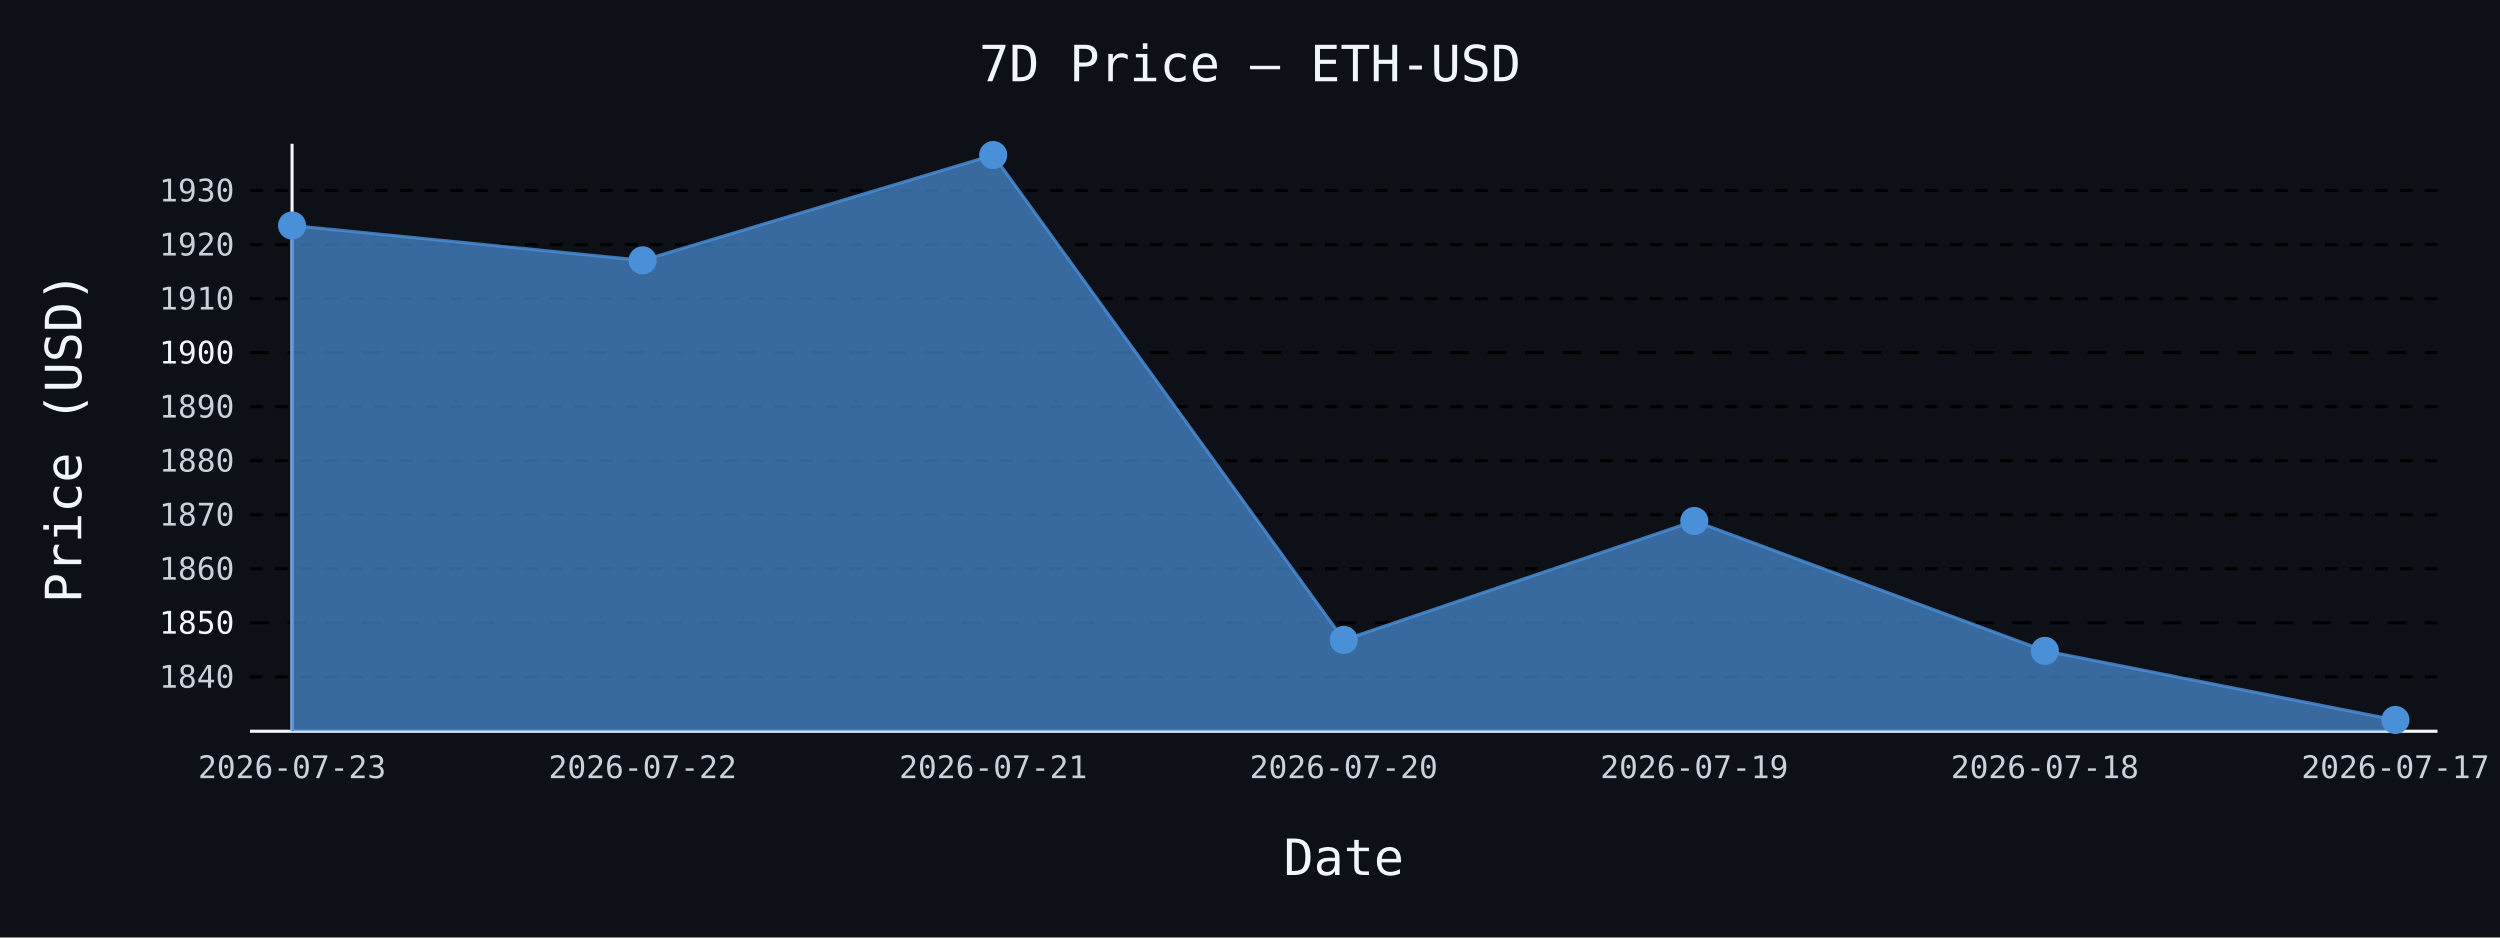
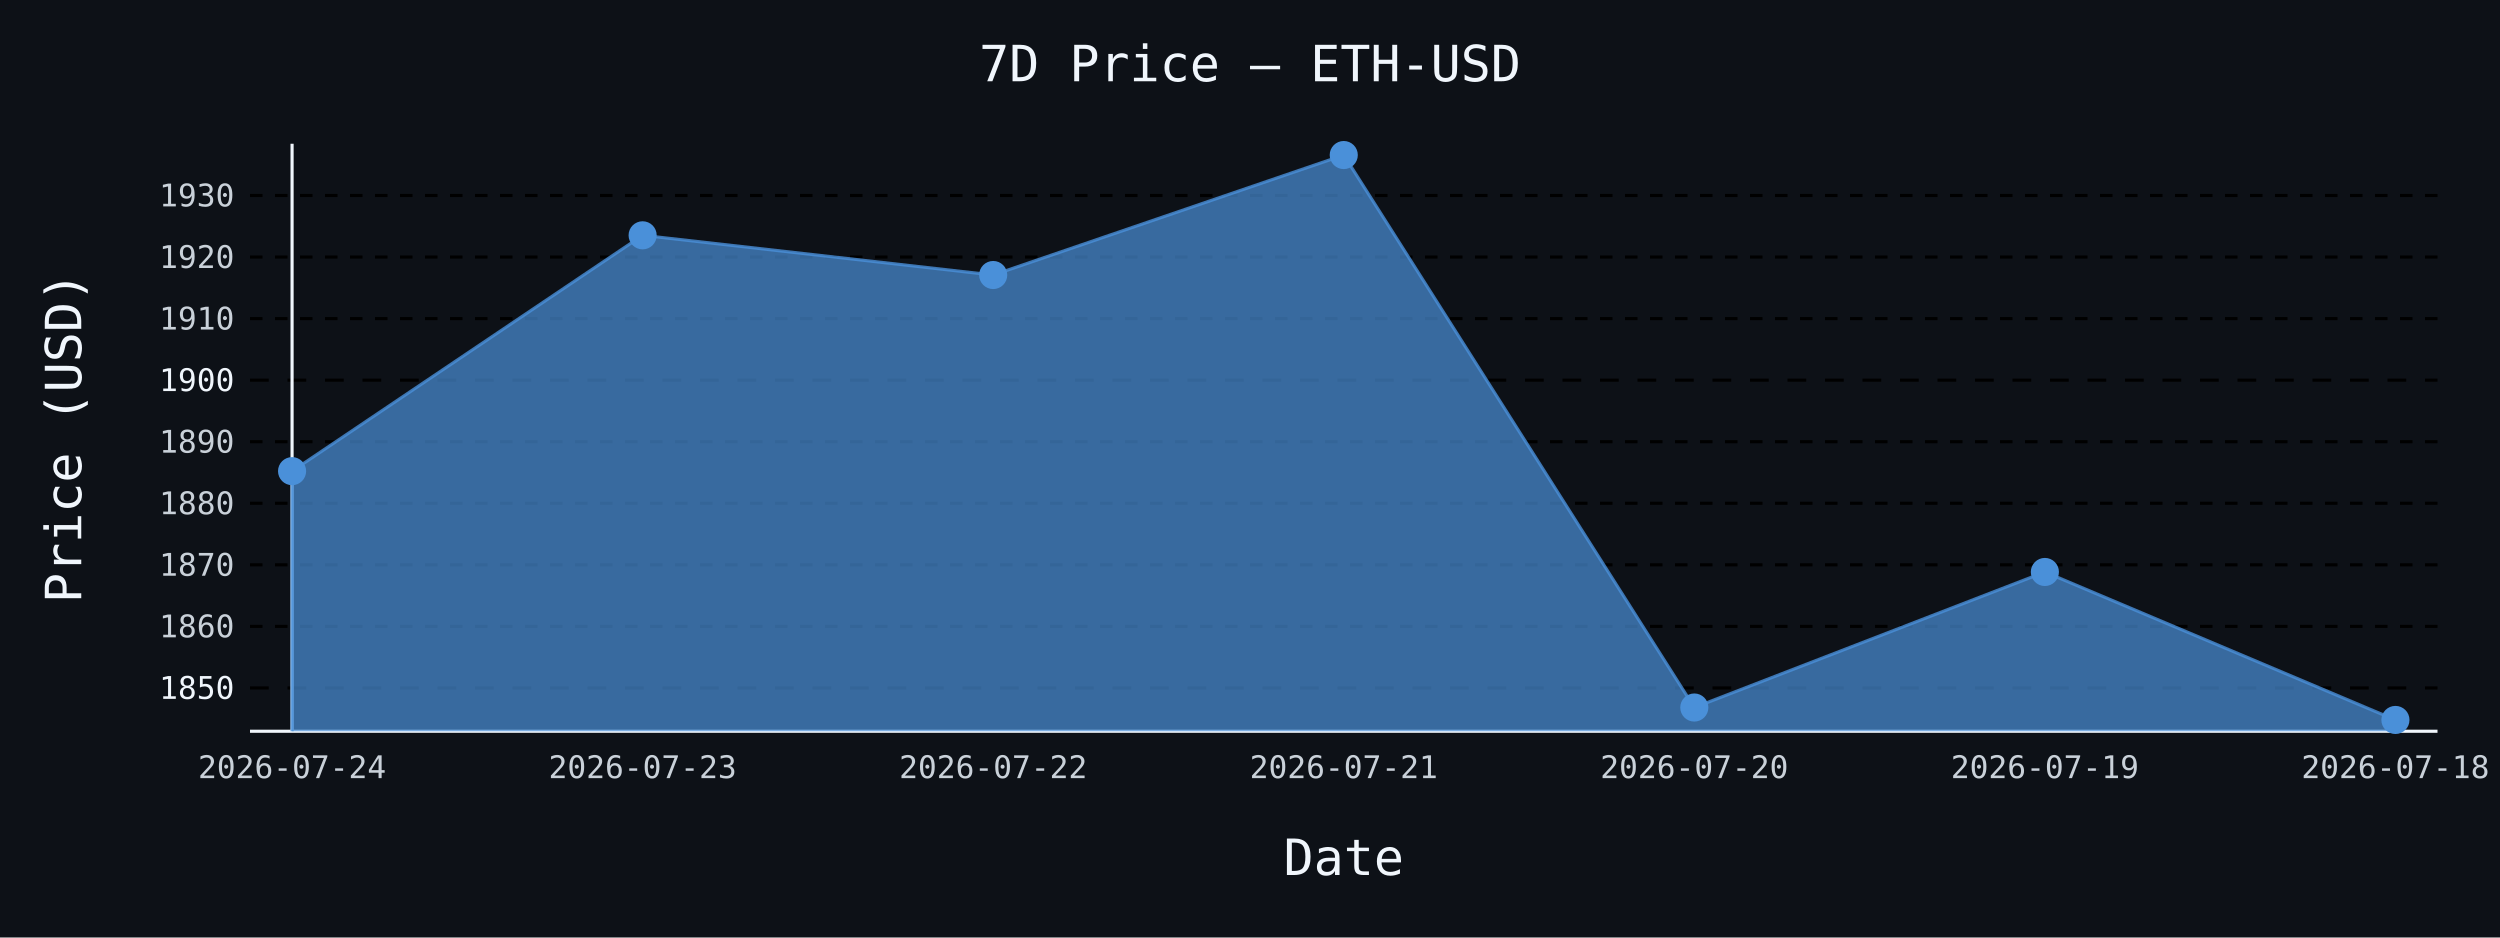
- <svg xmlns="http://www.w3.org/2000/svg" id="chart-99e0e0d3-cdc0-4c55-a859-a70c737a7f27" class="pygal-chart" viewBox="0 0 800 300">
+ <svg xmlns="http://www.w3.org/2000/svg" id="chart-44a3fa30-3627-4e18-a5f4-256fc9e7b109" class="pygal-chart" viewBox="0 0 800 300">
  <defs>
-     <style type="text/css">#chart-99e0e0d3-cdc0-4c55-a859-a70c737a7f27{-webkit-user-select:none;-webkit-font-smoothing:antialiased;font-family:monospace}#chart-99e0e0d3-cdc0-4c55-a859-a70c737a7f27 .title{font-family:monospace;font-size:16px}#chart-99e0e0d3-cdc0-4c55-a859-a70c737a7f27 .legends .legend text{font-family:monospace;font-size:14px}#chart-99e0e0d3-cdc0-4c55-a859-a70c737a7f27 .axis text{font-family:monospace;font-size:10px}#chart-99e0e0d3-cdc0-4c55-a859-a70c737a7f27 .axis text.major{font-family:monospace;font-size:10px}#chart-99e0e0d3-cdc0-4c55-a859-a70c737a7f27 .text-overlay text.value{font-family:monospace;font-size:16px}#chart-99e0e0d3-cdc0-4c55-a859-a70c737a7f27 .text-overlay text.label{font-family:monospace;font-size:10px}#chart-99e0e0d3-cdc0-4c55-a859-a70c737a7f27 .tooltip{font-family:monospace;font-size:14px}#chart-99e0e0d3-cdc0-4c55-a859-a70c737a7f27 text.no_data{font-family:monospace;font-size:64px}
- #chart-99e0e0d3-cdc0-4c55-a859-a70c737a7f27{background-color:#0d1117}#chart-99e0e0d3-cdc0-4c55-a859-a70c737a7f27 path,#chart-99e0e0d3-cdc0-4c55-a859-a70c737a7f27 line,#chart-99e0e0d3-cdc0-4c55-a859-a70c737a7f27 rect,#chart-99e0e0d3-cdc0-4c55-a859-a70c737a7f27 circle{-webkit-transition:150ms;-moz-transition:150ms;transition:150ms}#chart-99e0e0d3-cdc0-4c55-a859-a70c737a7f27 .graph &gt; .background{fill:#0d1117}#chart-99e0e0d3-cdc0-4c55-a859-a70c737a7f27 .plot &gt; .background{fill:#0d1117}#chart-99e0e0d3-cdc0-4c55-a859-a70c737a7f27 .graph{fill:#c9d1d9}#chart-99e0e0d3-cdc0-4c55-a859-a70c737a7f27 text.no_data{fill:#f0f6fc}#chart-99e0e0d3-cdc0-4c55-a859-a70c737a7f27 .title{fill:#f0f6fc}#chart-99e0e0d3-cdc0-4c55-a859-a70c737a7f27 .legends .legend text{fill:#c9d1d9}#chart-99e0e0d3-cdc0-4c55-a859-a70c737a7f27 .legends .legend:hover text{fill:#f0f6fc}#chart-99e0e0d3-cdc0-4c55-a859-a70c737a7f27 .axis .line{stroke:#f0f6fc}#chart-99e0e0d3-cdc0-4c55-a859-a70c737a7f27 .axis .guide.line{stroke:#8b949e}#chart-99e0e0d3-cdc0-4c55-a859-a70c737a7f27 .axis .major.line{stroke:#c9d1d9}#chart-99e0e0d3-cdc0-4c55-a859-a70c737a7f27 .axis text.major{fill:#f0f6fc}#chart-99e0e0d3-cdc0-4c55-a859-a70c737a7f27 .axis.y .guides:hover .guide.line,#chart-99e0e0d3-cdc0-4c55-a859-a70c737a7f27 .line-graph .axis.x .guides:hover .guide.line,#chart-99e0e0d3-cdc0-4c55-a859-a70c737a7f27 .stackedline-graph .axis.x .guides:hover .guide.line,#chart-99e0e0d3-cdc0-4c55-a859-a70c737a7f27 .xy-graph .axis.x .guides:hover .guide.line{stroke:#f0f6fc}#chart-99e0e0d3-cdc0-4c55-a859-a70c737a7f27 .axis .guides:hover text{fill:#f0f6fc}#chart-99e0e0d3-cdc0-4c55-a859-a70c737a7f27 .reactive{fill-opacity:.7;stroke-opacity:.8;stroke-width:1}#chart-99e0e0d3-cdc0-4c55-a859-a70c737a7f27 .ci{stroke:#c9d1d9}#chart-99e0e0d3-cdc0-4c55-a859-a70c737a7f27 .reactive.active,#chart-99e0e0d3-cdc0-4c55-a859-a70c737a7f27 .active .reactive{fill-opacity:.8;stroke-opacity:.9;stroke-width:4}#chart-99e0e0d3-cdc0-4c55-a859-a70c737a7f27 .ci .reactive.active{stroke-width:1.5}#chart-99e0e0d3-cdc0-4c55-a859-a70c737a7f27 .series text{fill:#f0f6fc}#chart-99e0e0d3-cdc0-4c55-a859-a70c737a7f27 .tooltip rect{fill:#0d1117;stroke:#f0f6fc;-webkit-transition:opacity 150ms;-moz-transition:opacity 150ms;transition:opacity 150ms}#chart-99e0e0d3-cdc0-4c55-a859-a70c737a7f27 .tooltip .label{fill:#c9d1d9}#chart-99e0e0d3-cdc0-4c55-a859-a70c737a7f27 .tooltip .label{fill:#c9d1d9}#chart-99e0e0d3-cdc0-4c55-a859-a70c737a7f27 .tooltip .legend{font-size:.8em;fill:#8b949e}#chart-99e0e0d3-cdc0-4c55-a859-a70c737a7f27 .tooltip .x_label{font-size:.6em;fill:#f0f6fc}#chart-99e0e0d3-cdc0-4c55-a859-a70c737a7f27 .tooltip .xlink{font-size:.5em;text-decoration:underline}#chart-99e0e0d3-cdc0-4c55-a859-a70c737a7f27 .tooltip .value{font-size:1.5em}#chart-99e0e0d3-cdc0-4c55-a859-a70c737a7f27 .bound{font-size:.5em}#chart-99e0e0d3-cdc0-4c55-a859-a70c737a7f27 .max-value{font-size:.75em;fill:#8b949e}#chart-99e0e0d3-cdc0-4c55-a859-a70c737a7f27 .map-element{fill:#0d1117;stroke:#8b949e !important}#chart-99e0e0d3-cdc0-4c55-a859-a70c737a7f27 .map-element .reactive{fill-opacity:inherit;stroke-opacity:inherit}#chart-99e0e0d3-cdc0-4c55-a859-a70c737a7f27 .color-0,#chart-99e0e0d3-cdc0-4c55-a859-a70c737a7f27 .color-0 a:visited{stroke:#4a90d9;fill:#4a90d9}#chart-99e0e0d3-cdc0-4c55-a859-a70c737a7f27 .text-overlay .color-0 text{fill:black}
- #chart-99e0e0d3-cdc0-4c55-a859-a70c737a7f27 text.no_data{text-anchor:middle}#chart-99e0e0d3-cdc0-4c55-a859-a70c737a7f27 .guide.line{fill:none}#chart-99e0e0d3-cdc0-4c55-a859-a70c737a7f27 .centered{text-anchor:middle}#chart-99e0e0d3-cdc0-4c55-a859-a70c737a7f27 .title{text-anchor:middle}#chart-99e0e0d3-cdc0-4c55-a859-a70c737a7f27 .legends .legend text{fill-opacity:1}#chart-99e0e0d3-cdc0-4c55-a859-a70c737a7f27 .axis.x text{text-anchor:middle}#chart-99e0e0d3-cdc0-4c55-a859-a70c737a7f27 .axis.x:not(.web) text[transform]{text-anchor:start}#chart-99e0e0d3-cdc0-4c55-a859-a70c737a7f27 .axis.x:not(.web) text[transform].backwards{text-anchor:end}#chart-99e0e0d3-cdc0-4c55-a859-a70c737a7f27 .axis.y text{text-anchor:end}#chart-99e0e0d3-cdc0-4c55-a859-a70c737a7f27 .axis.y text[transform].backwards{text-anchor:start}#chart-99e0e0d3-cdc0-4c55-a859-a70c737a7f27 .axis.y2 text{text-anchor:start}#chart-99e0e0d3-cdc0-4c55-a859-a70c737a7f27 .axis.y2 text[transform].backwards{text-anchor:end}#chart-99e0e0d3-cdc0-4c55-a859-a70c737a7f27 .axis .guide.line{stroke-dasharray:4,4;stroke:black}#chart-99e0e0d3-cdc0-4c55-a859-a70c737a7f27 .axis .major.guide.line{stroke-dasharray:6,6;stroke:black}#chart-99e0e0d3-cdc0-4c55-a859-a70c737a7f27 .horizontal .axis.y .guide.line,#chart-99e0e0d3-cdc0-4c55-a859-a70c737a7f27 .horizontal .axis.y2 .guide.line,#chart-99e0e0d3-cdc0-4c55-a859-a70c737a7f27 .vertical .axis.x .guide.line{opacity:0}#chart-99e0e0d3-cdc0-4c55-a859-a70c737a7f27 .horizontal .axis.always_show .guide.line,#chart-99e0e0d3-cdc0-4c55-a859-a70c737a7f27 .vertical .axis.always_show .guide.line{opacity:1 !important}#chart-99e0e0d3-cdc0-4c55-a859-a70c737a7f27 .axis.y .guides:hover .guide.line,#chart-99e0e0d3-cdc0-4c55-a859-a70c737a7f27 .axis.y2 .guides:hover .guide.line,#chart-99e0e0d3-cdc0-4c55-a859-a70c737a7f27 .axis.x .guides:hover .guide.line{opacity:1}#chart-99e0e0d3-cdc0-4c55-a859-a70c737a7f27 .axis .guides:hover text{opacity:1}#chart-99e0e0d3-cdc0-4c55-a859-a70c737a7f27 .nofill{fill:none}#chart-99e0e0d3-cdc0-4c55-a859-a70c737a7f27 .subtle-fill{fill-opacity:.2}#chart-99e0e0d3-cdc0-4c55-a859-a70c737a7f27 .dot{stroke-width:1px;fill-opacity:1;stroke-opacity:1}#chart-99e0e0d3-cdc0-4c55-a859-a70c737a7f27 .dot.active{stroke-width:5px}#chart-99e0e0d3-cdc0-4c55-a859-a70c737a7f27 .dot.negative{fill:transparent}#chart-99e0e0d3-cdc0-4c55-a859-a70c737a7f27 text,#chart-99e0e0d3-cdc0-4c55-a859-a70c737a7f27 tspan{stroke:none !important}#chart-99e0e0d3-cdc0-4c55-a859-a70c737a7f27 .series text.active{opacity:1}#chart-99e0e0d3-cdc0-4c55-a859-a70c737a7f27 .tooltip rect{fill-opacity:.95;stroke-width:.5}#chart-99e0e0d3-cdc0-4c55-a859-a70c737a7f27 .tooltip text{fill-opacity:1}#chart-99e0e0d3-cdc0-4c55-a859-a70c737a7f27 .showable{visibility:hidden}#chart-99e0e0d3-cdc0-4c55-a859-a70c737a7f27 .showable.shown{visibility:visible}#chart-99e0e0d3-cdc0-4c55-a859-a70c737a7f27 .gauge-background{fill:rgba(229,229,229,1);stroke:none}#chart-99e0e0d3-cdc0-4c55-a859-a70c737a7f27 .bg-lines{stroke:#0d1117;stroke-width:2px}</style>
+     <style type="text/css">#chart-44a3fa30-3627-4e18-a5f4-256fc9e7b109{-webkit-user-select:none;-webkit-font-smoothing:antialiased;font-family:monospace}#chart-44a3fa30-3627-4e18-a5f4-256fc9e7b109 .title{font-family:monospace;font-size:16px}#chart-44a3fa30-3627-4e18-a5f4-256fc9e7b109 .legends .legend text{font-family:monospace;font-size:14px}#chart-44a3fa30-3627-4e18-a5f4-256fc9e7b109 .axis text{font-family:monospace;font-size:10px}#chart-44a3fa30-3627-4e18-a5f4-256fc9e7b109 .axis text.major{font-family:monospace;font-size:10px}#chart-44a3fa30-3627-4e18-a5f4-256fc9e7b109 .text-overlay text.value{font-family:monospace;font-size:16px}#chart-44a3fa30-3627-4e18-a5f4-256fc9e7b109 .text-overlay text.label{font-family:monospace;font-size:10px}#chart-44a3fa30-3627-4e18-a5f4-256fc9e7b109 .tooltip{font-family:monospace;font-size:14px}#chart-44a3fa30-3627-4e18-a5f4-256fc9e7b109 text.no_data{font-family:monospace;font-size:64px}
+ #chart-44a3fa30-3627-4e18-a5f4-256fc9e7b109{background-color:#0d1117}#chart-44a3fa30-3627-4e18-a5f4-256fc9e7b109 path,#chart-44a3fa30-3627-4e18-a5f4-256fc9e7b109 line,#chart-44a3fa30-3627-4e18-a5f4-256fc9e7b109 rect,#chart-44a3fa30-3627-4e18-a5f4-256fc9e7b109 circle{-webkit-transition:150ms;-moz-transition:150ms;transition:150ms}#chart-44a3fa30-3627-4e18-a5f4-256fc9e7b109 .graph &gt; .background{fill:#0d1117}#chart-44a3fa30-3627-4e18-a5f4-256fc9e7b109 .plot &gt; .background{fill:#0d1117}#chart-44a3fa30-3627-4e18-a5f4-256fc9e7b109 .graph{fill:#c9d1d9}#chart-44a3fa30-3627-4e18-a5f4-256fc9e7b109 text.no_data{fill:#f0f6fc}#chart-44a3fa30-3627-4e18-a5f4-256fc9e7b109 .title{fill:#f0f6fc}#chart-44a3fa30-3627-4e18-a5f4-256fc9e7b109 .legends .legend text{fill:#c9d1d9}#chart-44a3fa30-3627-4e18-a5f4-256fc9e7b109 .legends .legend:hover text{fill:#f0f6fc}#chart-44a3fa30-3627-4e18-a5f4-256fc9e7b109 .axis .line{stroke:#f0f6fc}#chart-44a3fa30-3627-4e18-a5f4-256fc9e7b109 .axis .guide.line{stroke:#8b949e}#chart-44a3fa30-3627-4e18-a5f4-256fc9e7b109 .axis .major.line{stroke:#c9d1d9}#chart-44a3fa30-3627-4e18-a5f4-256fc9e7b109 .axis text.major{fill:#f0f6fc}#chart-44a3fa30-3627-4e18-a5f4-256fc9e7b109 .axis.y .guides:hover .guide.line,#chart-44a3fa30-3627-4e18-a5f4-256fc9e7b109 .line-graph .axis.x .guides:hover .guide.line,#chart-44a3fa30-3627-4e18-a5f4-256fc9e7b109 .stackedline-graph .axis.x .guides:hover .guide.line,#chart-44a3fa30-3627-4e18-a5f4-256fc9e7b109 .xy-graph .axis.x .guides:hover .guide.line{stroke:#f0f6fc}#chart-44a3fa30-3627-4e18-a5f4-256fc9e7b109 .axis .guides:hover text{fill:#f0f6fc}#chart-44a3fa30-3627-4e18-a5f4-256fc9e7b109 .reactive{fill-opacity:.7;stroke-opacity:.8;stroke-width:1}#chart-44a3fa30-3627-4e18-a5f4-256fc9e7b109 .ci{stroke:#c9d1d9}#chart-44a3fa30-3627-4e18-a5f4-256fc9e7b109 .reactive.active,#chart-44a3fa30-3627-4e18-a5f4-256fc9e7b109 .active .reactive{fill-opacity:.8;stroke-opacity:.9;stroke-width:4}#chart-44a3fa30-3627-4e18-a5f4-256fc9e7b109 .ci .reactive.active{stroke-width:1.5}#chart-44a3fa30-3627-4e18-a5f4-256fc9e7b109 .series text{fill:#f0f6fc}#chart-44a3fa30-3627-4e18-a5f4-256fc9e7b109 .tooltip rect{fill:#0d1117;stroke:#f0f6fc;-webkit-transition:opacity 150ms;-moz-transition:opacity 150ms;transition:opacity 150ms}#chart-44a3fa30-3627-4e18-a5f4-256fc9e7b109 .tooltip .label{fill:#c9d1d9}#chart-44a3fa30-3627-4e18-a5f4-256fc9e7b109 .tooltip .label{fill:#c9d1d9}#chart-44a3fa30-3627-4e18-a5f4-256fc9e7b109 .tooltip .legend{font-size:.8em;fill:#8b949e}#chart-44a3fa30-3627-4e18-a5f4-256fc9e7b109 .tooltip .x_label{font-size:.6em;fill:#f0f6fc}#chart-44a3fa30-3627-4e18-a5f4-256fc9e7b109 .tooltip .xlink{font-size:.5em;text-decoration:underline}#chart-44a3fa30-3627-4e18-a5f4-256fc9e7b109 .tooltip .value{font-size:1.5em}#chart-44a3fa30-3627-4e18-a5f4-256fc9e7b109 .bound{font-size:.5em}#chart-44a3fa30-3627-4e18-a5f4-256fc9e7b109 .max-value{font-size:.75em;fill:#8b949e}#chart-44a3fa30-3627-4e18-a5f4-256fc9e7b109 .map-element{fill:#0d1117;stroke:#8b949e !important}#chart-44a3fa30-3627-4e18-a5f4-256fc9e7b109 .map-element .reactive{fill-opacity:inherit;stroke-opacity:inherit}#chart-44a3fa30-3627-4e18-a5f4-256fc9e7b109 .color-0,#chart-44a3fa30-3627-4e18-a5f4-256fc9e7b109 .color-0 a:visited{stroke:#4a90d9;fill:#4a90d9}#chart-44a3fa30-3627-4e18-a5f4-256fc9e7b109 .text-overlay .color-0 text{fill:black}
+ #chart-44a3fa30-3627-4e18-a5f4-256fc9e7b109 text.no_data{text-anchor:middle}#chart-44a3fa30-3627-4e18-a5f4-256fc9e7b109 .guide.line{fill:none}#chart-44a3fa30-3627-4e18-a5f4-256fc9e7b109 .centered{text-anchor:middle}#chart-44a3fa30-3627-4e18-a5f4-256fc9e7b109 .title{text-anchor:middle}#chart-44a3fa30-3627-4e18-a5f4-256fc9e7b109 .legends .legend text{fill-opacity:1}#chart-44a3fa30-3627-4e18-a5f4-256fc9e7b109 .axis.x text{text-anchor:middle}#chart-44a3fa30-3627-4e18-a5f4-256fc9e7b109 .axis.x:not(.web) text[transform]{text-anchor:start}#chart-44a3fa30-3627-4e18-a5f4-256fc9e7b109 .axis.x:not(.web) text[transform].backwards{text-anchor:end}#chart-44a3fa30-3627-4e18-a5f4-256fc9e7b109 .axis.y text{text-anchor:end}#chart-44a3fa30-3627-4e18-a5f4-256fc9e7b109 .axis.y text[transform].backwards{text-anchor:start}#chart-44a3fa30-3627-4e18-a5f4-256fc9e7b109 .axis.y2 text{text-anchor:start}#chart-44a3fa30-3627-4e18-a5f4-256fc9e7b109 .axis.y2 text[transform].backwards{text-anchor:end}#chart-44a3fa30-3627-4e18-a5f4-256fc9e7b109 .axis .guide.line{stroke-dasharray:4,4;stroke:black}#chart-44a3fa30-3627-4e18-a5f4-256fc9e7b109 .axis .major.guide.line{stroke-dasharray:6,6;stroke:black}#chart-44a3fa30-3627-4e18-a5f4-256fc9e7b109 .horizontal .axis.y .guide.line,#chart-44a3fa30-3627-4e18-a5f4-256fc9e7b109 .horizontal .axis.y2 .guide.line,#chart-44a3fa30-3627-4e18-a5f4-256fc9e7b109 .vertical .axis.x .guide.line{opacity:0}#chart-44a3fa30-3627-4e18-a5f4-256fc9e7b109 .horizontal .axis.always_show .guide.line,#chart-44a3fa30-3627-4e18-a5f4-256fc9e7b109 .vertical .axis.always_show .guide.line{opacity:1 !important}#chart-44a3fa30-3627-4e18-a5f4-256fc9e7b109 .axis.y .guides:hover .guide.line,#chart-44a3fa30-3627-4e18-a5f4-256fc9e7b109 .axis.y2 .guides:hover .guide.line,#chart-44a3fa30-3627-4e18-a5f4-256fc9e7b109 .axis.x .guides:hover .guide.line{opacity:1}#chart-44a3fa30-3627-4e18-a5f4-256fc9e7b109 .axis .guides:hover text{opacity:1}#chart-44a3fa30-3627-4e18-a5f4-256fc9e7b109 .nofill{fill:none}#chart-44a3fa30-3627-4e18-a5f4-256fc9e7b109 .subtle-fill{fill-opacity:.2}#chart-44a3fa30-3627-4e18-a5f4-256fc9e7b109 .dot{stroke-width:1px;fill-opacity:1;stroke-opacity:1}#chart-44a3fa30-3627-4e18-a5f4-256fc9e7b109 .dot.active{stroke-width:5px}#chart-44a3fa30-3627-4e18-a5f4-256fc9e7b109 .dot.negative{fill:transparent}#chart-44a3fa30-3627-4e18-a5f4-256fc9e7b109 text,#chart-44a3fa30-3627-4e18-a5f4-256fc9e7b109 tspan{stroke:none !important}#chart-44a3fa30-3627-4e18-a5f4-256fc9e7b109 .series text.active{opacity:1}#chart-44a3fa30-3627-4e18-a5f4-256fc9e7b109 .tooltip rect{fill-opacity:.95;stroke-width:.5}#chart-44a3fa30-3627-4e18-a5f4-256fc9e7b109 .tooltip text{fill-opacity:1}#chart-44a3fa30-3627-4e18-a5f4-256fc9e7b109 .showable{visibility:hidden}#chart-44a3fa30-3627-4e18-a5f4-256fc9e7b109 .showable.shown{visibility:visible}#chart-44a3fa30-3627-4e18-a5f4-256fc9e7b109 .gauge-background{fill:rgba(229,229,229,1);stroke:none}#chart-44a3fa30-3627-4e18-a5f4-256fc9e7b109 .bg-lines{stroke:#0d1117;stroke-width:2px}</style>
  </defs>
  <g class="graph line-graph vertical">
    <rect x="0" y="0" width="800" height="300" class="background" />
    <g transform="translate(80, 46)" class="plot">
      <rect x="0" y="0" width="700.0" height="188" class="background" />
      <g class="axis y always_show">
        <path d="M0 188 h700" class="line" />
        <g class="guides">
-           <path d="M0 170.571 h700" class="guide line" />
-           <text x="-5" y="174.071" class="">1840</text>
+           <path d="M0 174.142 h700" class="major guide line" />
+           <text x="-5" y="177.642" class="major">1850</text>
        </g>
        <g class="guides">
-           <path d="M0 153.282 h700" class="major guide line" />
-           <text x="-5" y="156.782" class="major">1850</text>
+           <path d="M0 154.444 h700" class="guide line" />
+           <text x="-5" y="157.944" class="">1860</text>
        </g>
        <g class="guides">
-           <path d="M0 135.994 h700" class="guide line" />
-           <text x="-5" y="139.494" class="">1860</text>
+           <path d="M0 134.745 h700" class="guide line" />
+           <text x="-5" y="138.245" class="">1870</text>
        </g>
        <g class="guides">
-           <path d="M0 118.705 h700" class="guide line" />
-           <text x="-5" y="122.205" class="">1870</text>
+           <path d="M0 115.047 h700" class="guide line" />
+           <text x="-5" y="118.547" class="">1880</text>
        </g>
        <g class="guides">
-           <path d="M0 101.417 h700" class="guide line" />
-           <text x="-5" y="104.917" class="">1880</text>
+           <path d="M0 95.349 h700" class="guide line" />
+           <text x="-5" y="98.849" class="">1890</text>
        </g>
        <g class="guides">
-           <path d="M0 84.128 h700" class="guide line" />
-           <text x="-5" y="87.628" class="">1890</text>
+           <path d="M0 75.651 h700" class="major guide line" />
+           <text x="-5" y="79.151" class="major">1900</text>
        </g>
        <g class="guides">
-           <path d="M0 66.84 h700" class="major guide line" />
-           <text x="-5" y="70.34" class="major">1900</text>
+           <path d="M0 55.953 h700" class="guide line" />
+           <text x="-5" y="59.453" class="">1910</text>
        </g>
        <g class="guides">
-           <path d="M0 49.551 h700" class="guide line" />
-           <text x="-5" y="53.051" class="">1910</text>
+           <path d="M0 36.255 h700" class="guide line" />
+           <text x="-5" y="39.755" class="">1920</text>
        </g>
        <g class="guides">
-           <path d="M0 32.263 h700" class="guide line" />
-           <text x="-5" y="35.763" class="">1920</text>
-         </g>
-         <g class="guides">
-           <path d="M0 14.974 h700" class="guide line" />
-           <text x="-5" y="18.474" class="">1930</text>
+           <path d="M0 16.557 h700" class="guide line" />
+           <text x="-5" y="20.057" class="">1930</text>
        </g>
      </g>
      <g class="axis x">
        <g class="guides">
          <path d="M13.462 0 v188" class="line" />
-           <text x="13.462" y="203.0" class="">2026-07-23</text>
+           <text x="13.462" y="203.0" class="">2026-07-24</text>
        </g>
        <g class="guides">
          <path d="M125.641 0 v188" class="guide line" />
-           <text x="125.641" y="203.0" class="">2026-07-22</text>
+           <text x="125.641" y="203.0" class="">2026-07-23</text>
        </g>
        <g class="guides">
          <path d="M237.821 0 v188" class="guide line" />
-           <text x="237.821" y="203.0" class="">2026-07-21</text>
+           <text x="237.821" y="203.0" class="">2026-07-22</text>
        </g>
        <g class="guides">
          <path d="M350 0 v188" class="guide line" />
-           <text x="350.0" y="203.0" class="">2026-07-20</text>
+           <text x="350.0" y="203.0" class="">2026-07-21</text>
        </g>
        <g class="guides">
          <path d="M462.179 0 v188" class="guide line" />
-           <text x="462.179" y="203.0" class="">2026-07-19</text>
+           <text x="462.179" y="203.0" class="">2026-07-20</text>
        </g>
        <g class="guides">
          <path d="M574.359 0 v188" class="guide line" />
-           <text x="574.359" y="203.0" class="">2026-07-18</text>
+           <text x="574.359" y="203.0" class="">2026-07-19</text>
        </g>
        <g class="guides">
          <path d="M686.538 0 v188" class="guide line" />
-           <text x="686.538" y="203.0" class="">2026-07-17</text>
+           <text x="686.538" y="203.0" class="">2026-07-18</text>
        </g>
      </g>
      <g class="series serie-0 color-0">
-         <path d="M13.462 188 L13.462 26.16 125.641 37.311 237.821 3.615 350 158.78 462.179 120.711 574.359 162.273 686.538 184.385 686.538 188" class="line reactive" />
+         <path d="M13.462 188 L13.462 104.765 125.641 29.302 237.821 42.007 350 3.615 462.179 180.406 574.359 137.03 686.538 184.385 686.538 188" class="line reactive" />
      </g>
    </g>
    <g class="titles">
      <text x="400.0" y="26" class="title plot_title">7D Price — ETH-USD</text>
      <text x="430.0" y="280" class="title">Date</text>
      <text x="0" y="166.0" class="title" transform="rotate(-90 0 140)">Price (USD)</text>
    </g>
    <g transform="translate(80, 46)" class="plot overlay">
      <g class="series serie-0 color-0">
        <g class="dots">
-           <circle cx="13.462" cy="26.16" r="4" class="dot reactive tooltip-trigger" />
+           <circle cx="13.462" cy="104.765" r="4" class="dot reactive tooltip-trigger" />
        </g>
        <g class="dots">
-           <circle cx="125.641" cy="37.311" r="4" class="dot reactive tooltip-trigger" />
+           <circle cx="125.641" cy="29.302" r="4" class="dot reactive tooltip-trigger" />
        </g>
        <g class="dots">
-           <circle cx="237.821" cy="3.615" r="4" class="dot reactive tooltip-trigger" />
+           <circle cx="237.821" cy="42.007" r="4" class="dot reactive tooltip-trigger" />
        </g>
        <g class="dots">
-           <circle cx="350.0" cy="158.78" r="4" class="dot reactive tooltip-trigger" />
+           <circle cx="350.0" cy="3.615" r="4" class="dot reactive tooltip-trigger" />
        </g>
        <g class="dots">
-           <circle cx="462.179" cy="120.711" r="4" class="dot reactive tooltip-trigger" />
+           <circle cx="462.179" cy="180.406" r="4" class="dot reactive tooltip-trigger" />
        </g>
        <g class="dots">
-           <circle cx="574.359" cy="162.273" r="4" class="dot reactive tooltip-trigger" />
+           <circle cx="574.359" cy="137.03" r="4" class="dot reactive tooltip-trigger" />
        </g>
        <g class="dots">
          <circle cx="686.538" cy="184.385" r="4" class="dot reactive tooltip-trigger" />
        </g>
      </g>
    </g>
    <g transform="translate(80, 46)" class="plot text-overlay">
      <g class="series serie-0 color-0" />
    </g>
    <g transform="translate(80, 46)" class="plot tooltip-overlay">
      <g transform="translate(0 0)" style="opacity: 0" class="tooltip">
        <rect rx="0" ry="0" width="0" height="0" class="tooltip-box" />
        <g class="text" />
      </g>
    </g>
  </g>
</svg>
